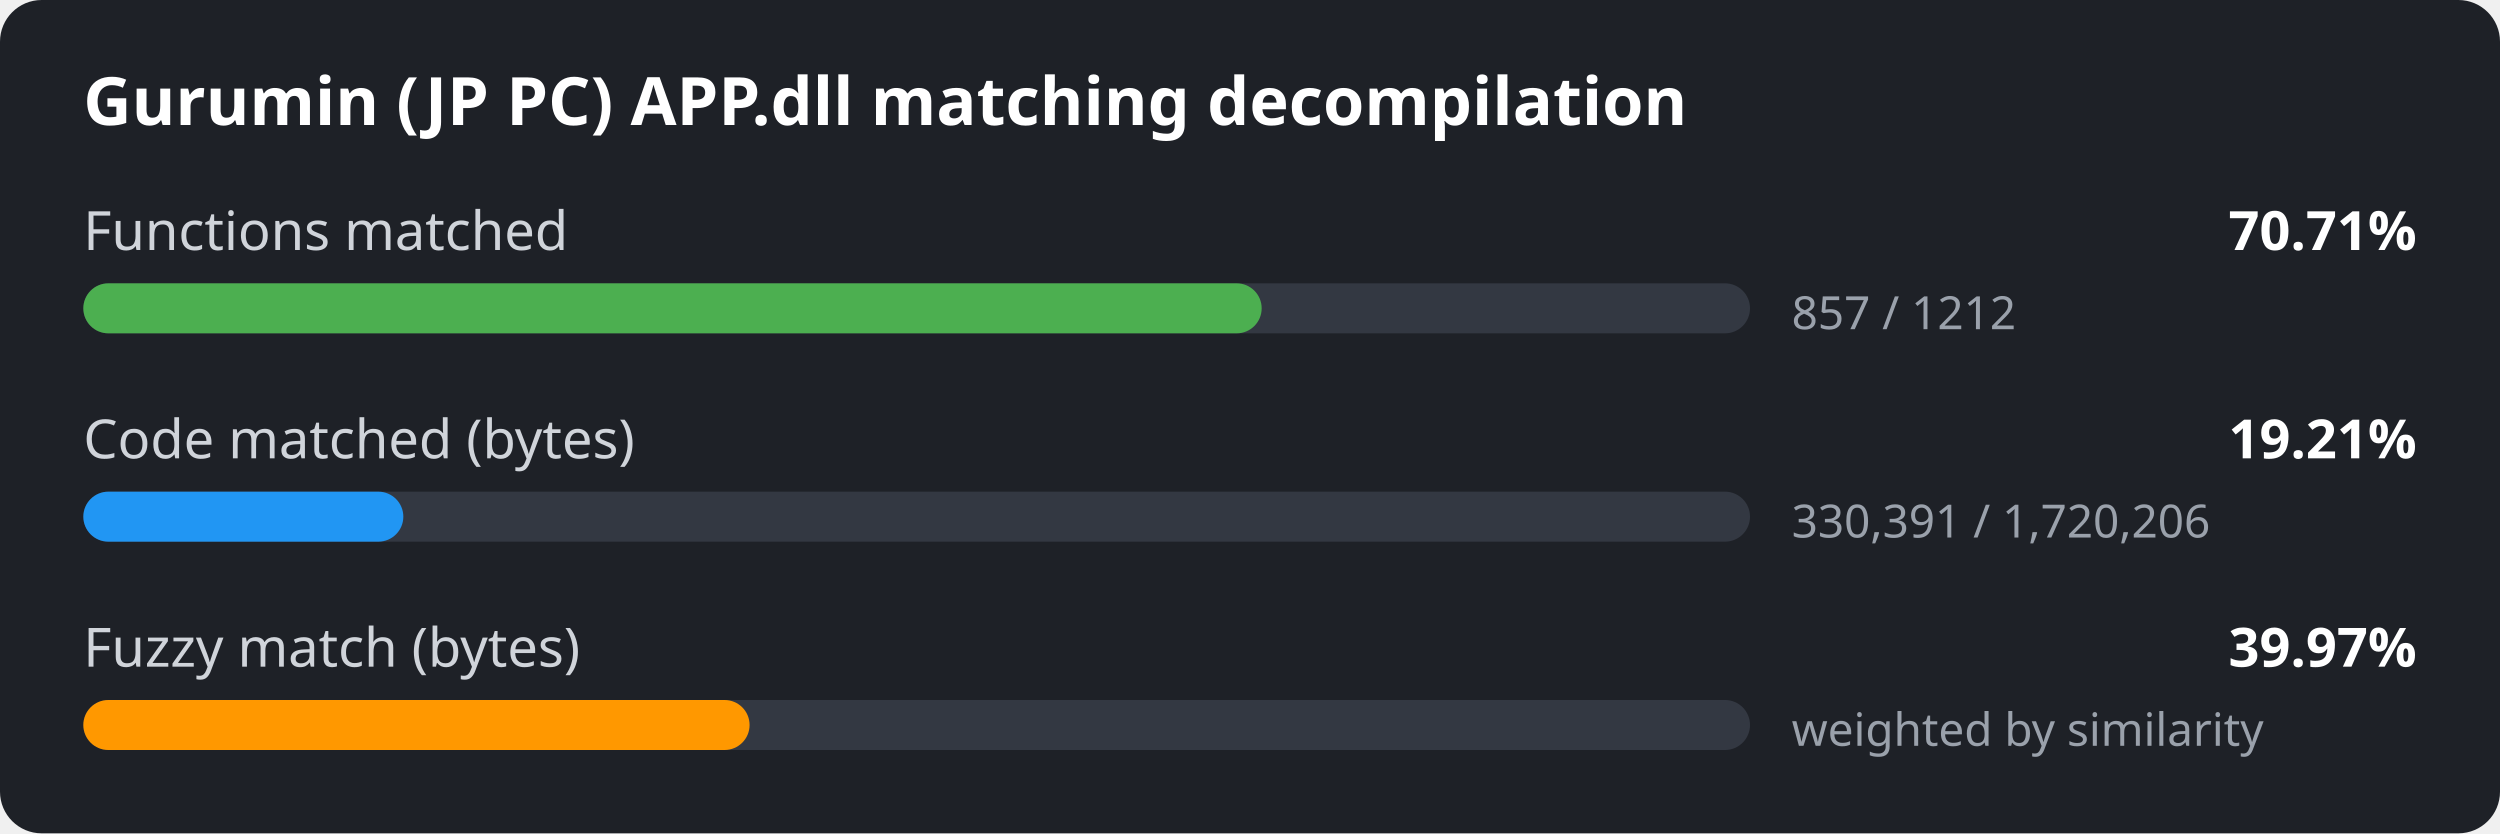
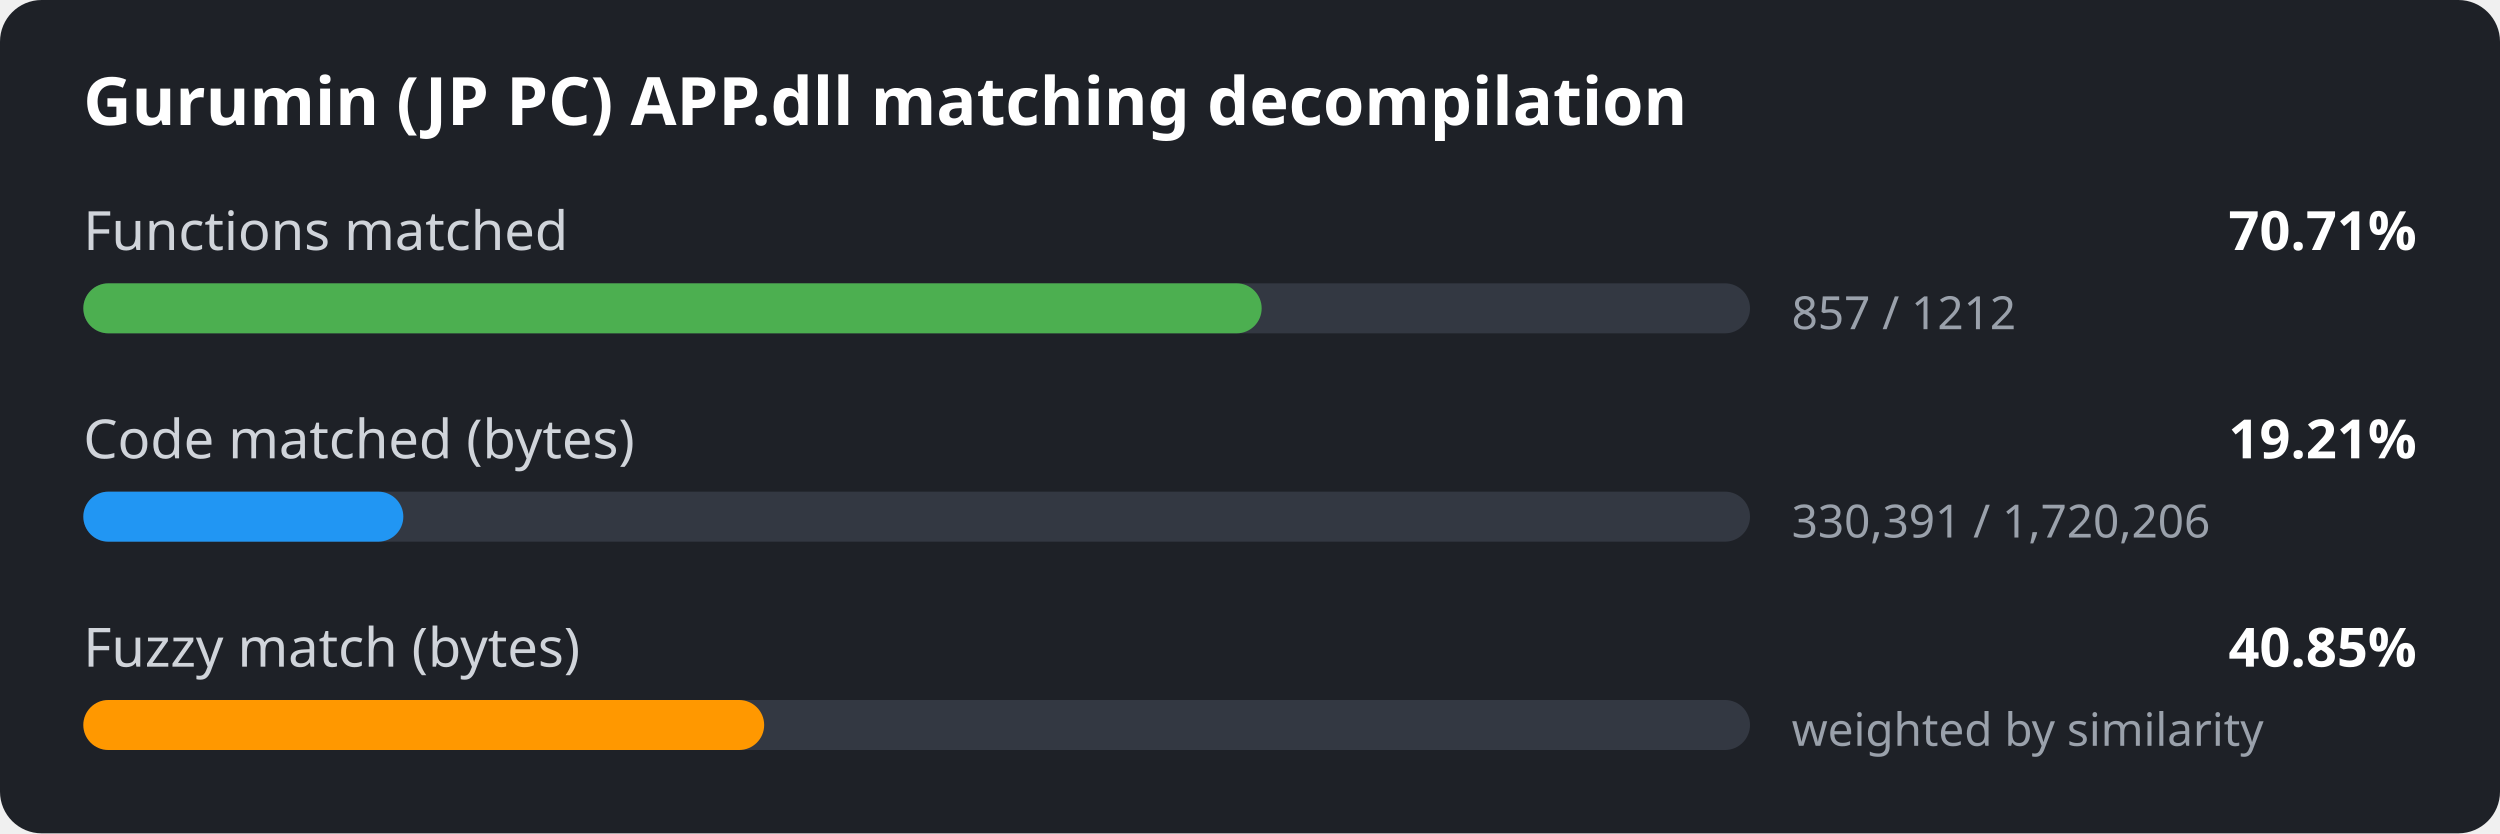
<svg xmlns="http://www.w3.org/2000/svg" width="600" height="200" viewBox="0 0 600 200">
  <style>
.bg { fill: #1e2127; }
.title { font: 600 16px sans-serif; fill: #ffffff; }
.label { font: 13px sans-serif; fill: #d0d4da; }
.value { font: 600 13px sans-serif; fill: #ffffff; }
.detail { font: 11px sans-serif; fill: #9aa1ab; }
.track { fill: #333842; }
</style>
  <rect width="600" height="200" rx="10" class="bg" />
  <text x="20" y="30" class="title">Gurumin (JP PC) APP.dll matching decompilation</text>
  <text x="20" y="60" class="label">Functions matched</text>
  <text x="580" y="60" class="value" text-anchor="end">70.71%</text>
  <rect x="20" y="68" width="400" height="12" rx="6" class="track" />
  <rect x="20" y="68" width="282.8" height="12" rx="6" fill="#4caf50" />
  <text x="430" y="79" class="detail">857 / 1212</text>
  <text x="20" y="110" class="label">Code matched (bytes)</text>
  <text x="580" y="110" class="value" text-anchor="end">19.21%</text>
  <rect x="20" y="118" width="400" height="12" rx="6" class="track" />
  <rect x="20" y="118" width="76.8" height="12" rx="6" fill="#2196f3" />
  <text x="430" y="129" class="detail">330,391 / 1,720,206</text>
  <text x="20" y="160" class="label">Fuzzy match (bytes)</text>
-   <text x="580" y="160" class="value" text-anchor="end">39.97%</text>
+   <text x="580" y="160" class="value" text-anchor="end">40.85%</text>
  <rect x="20" y="168" width="400" height="12" rx="6" class="track" />
-   <rect x="20" y="168" width="159.9" height="12" rx="6" fill="#ff9800" />
+   <rect x="20" y="168" width="163.4" height="12" rx="6" fill="#ff9800" />
  <text x="430" y="179" class="detail">weighted by similarity</text>
</svg>
